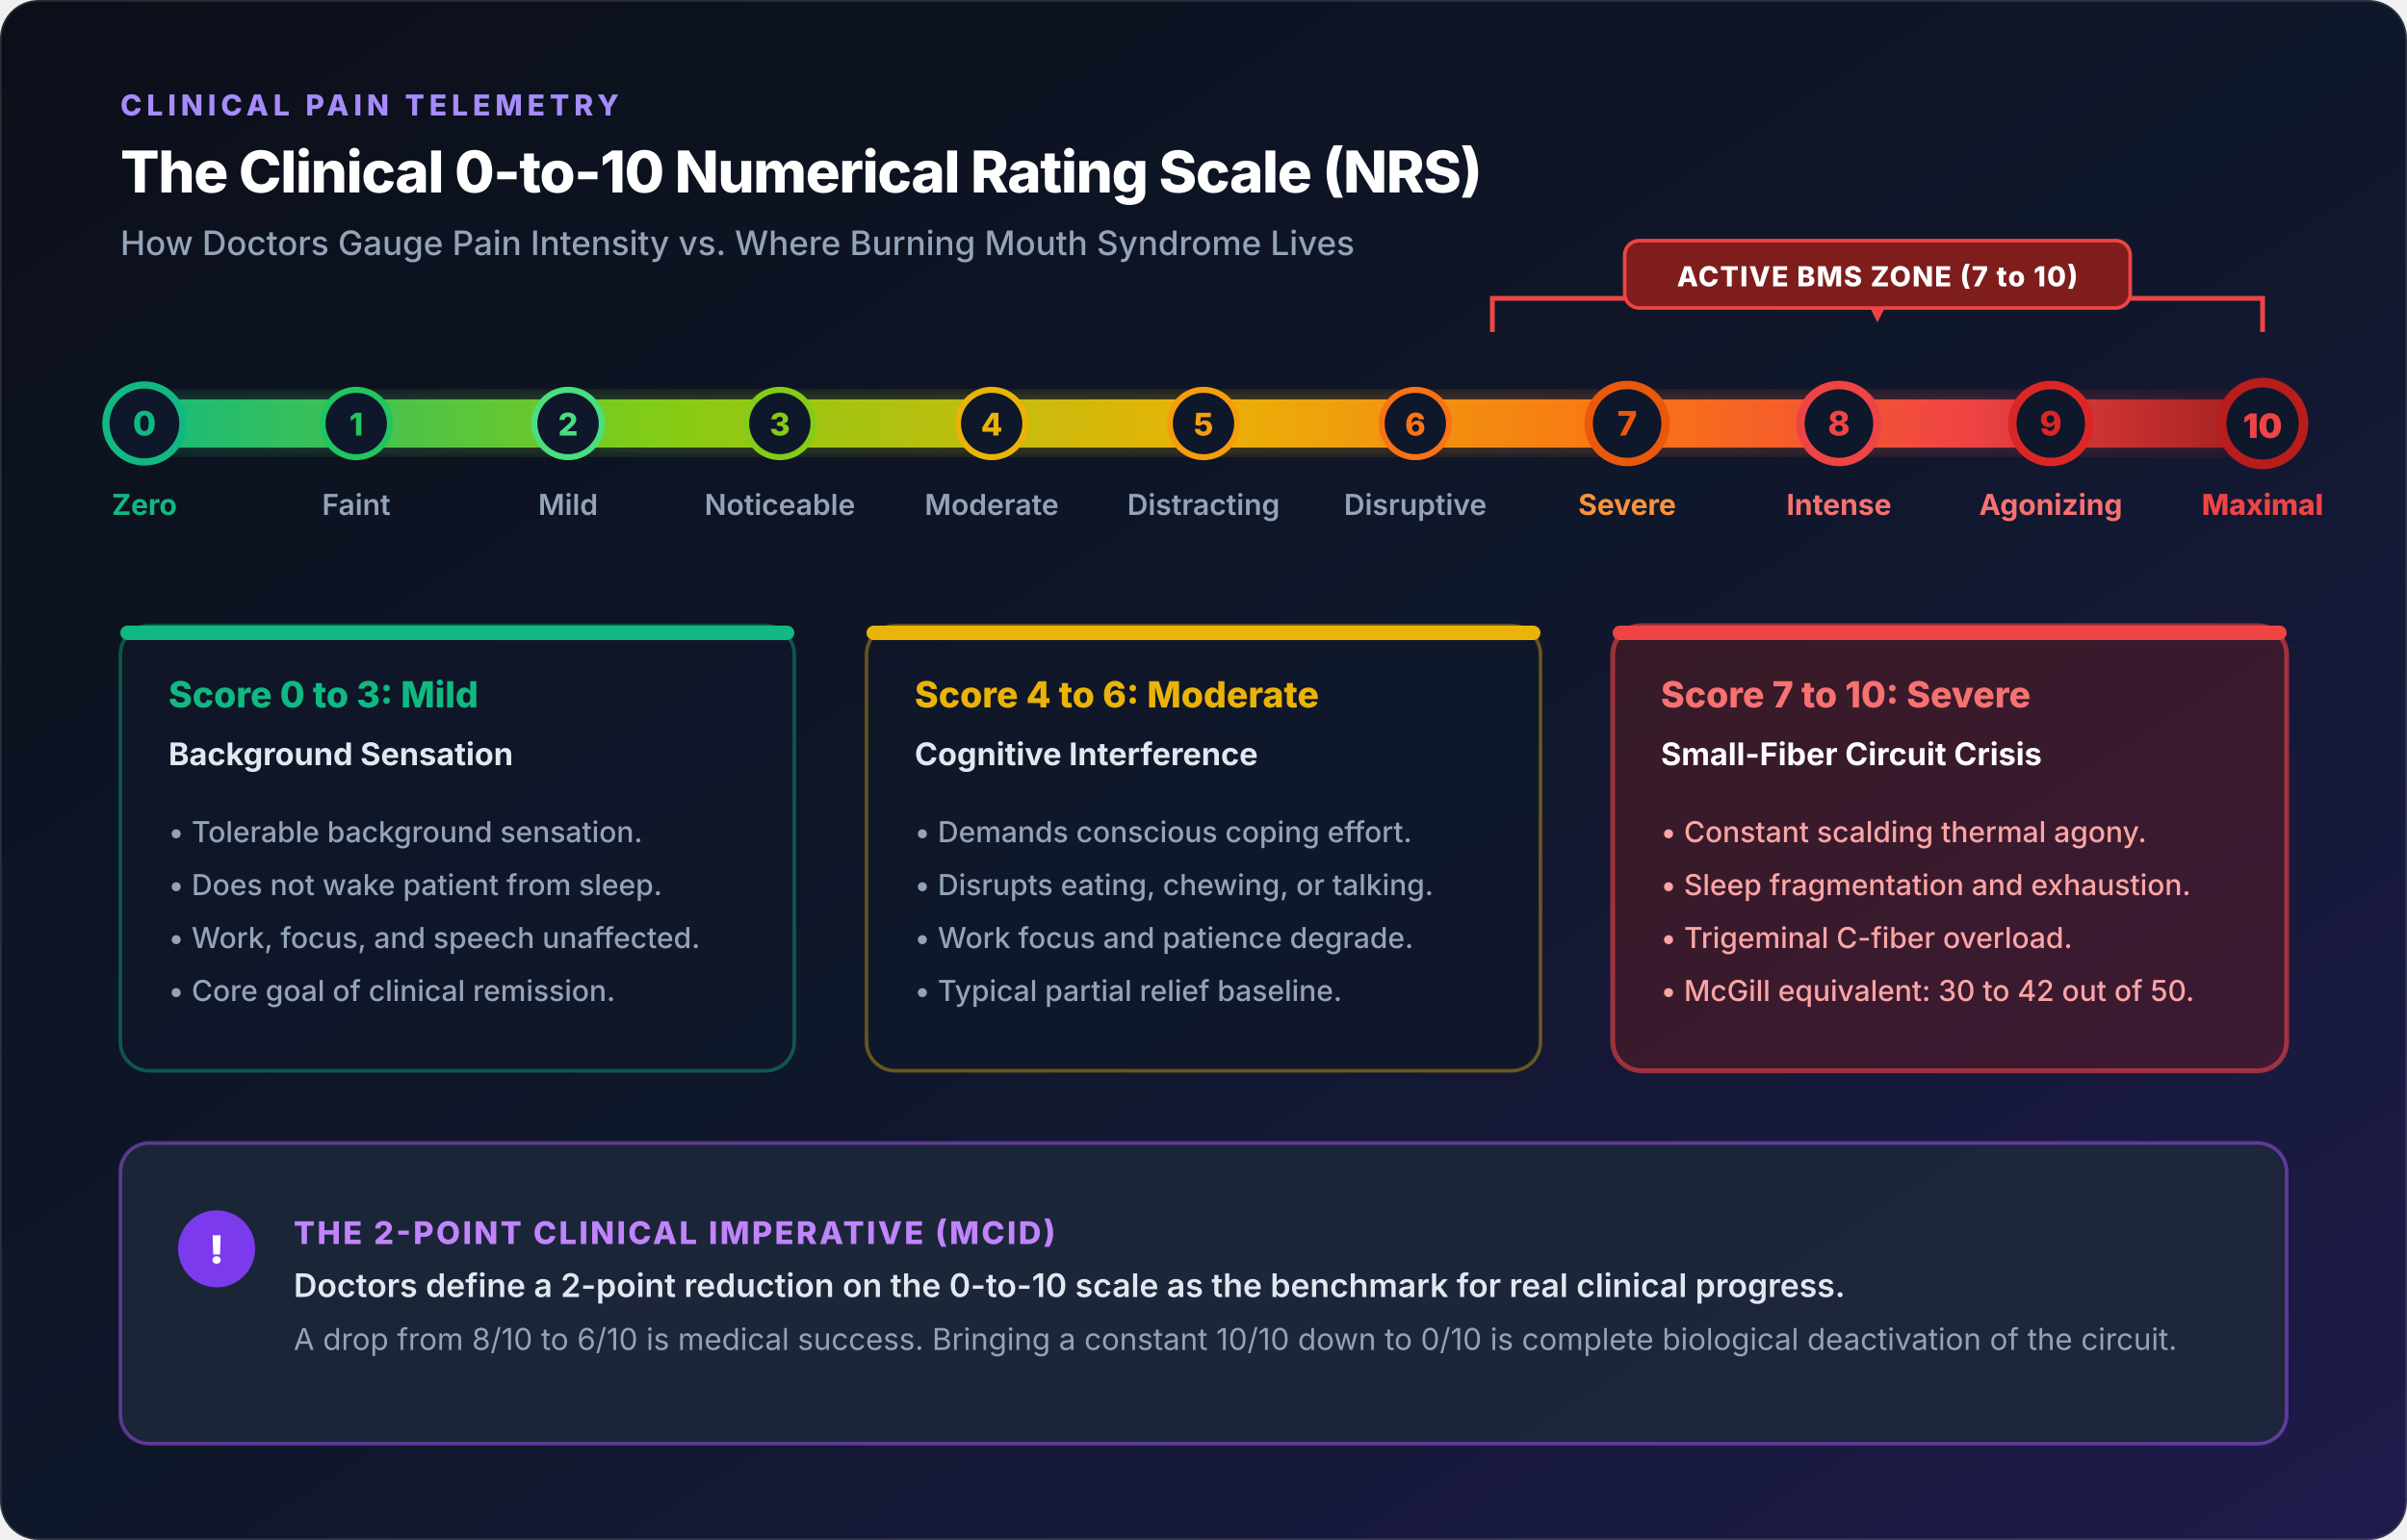
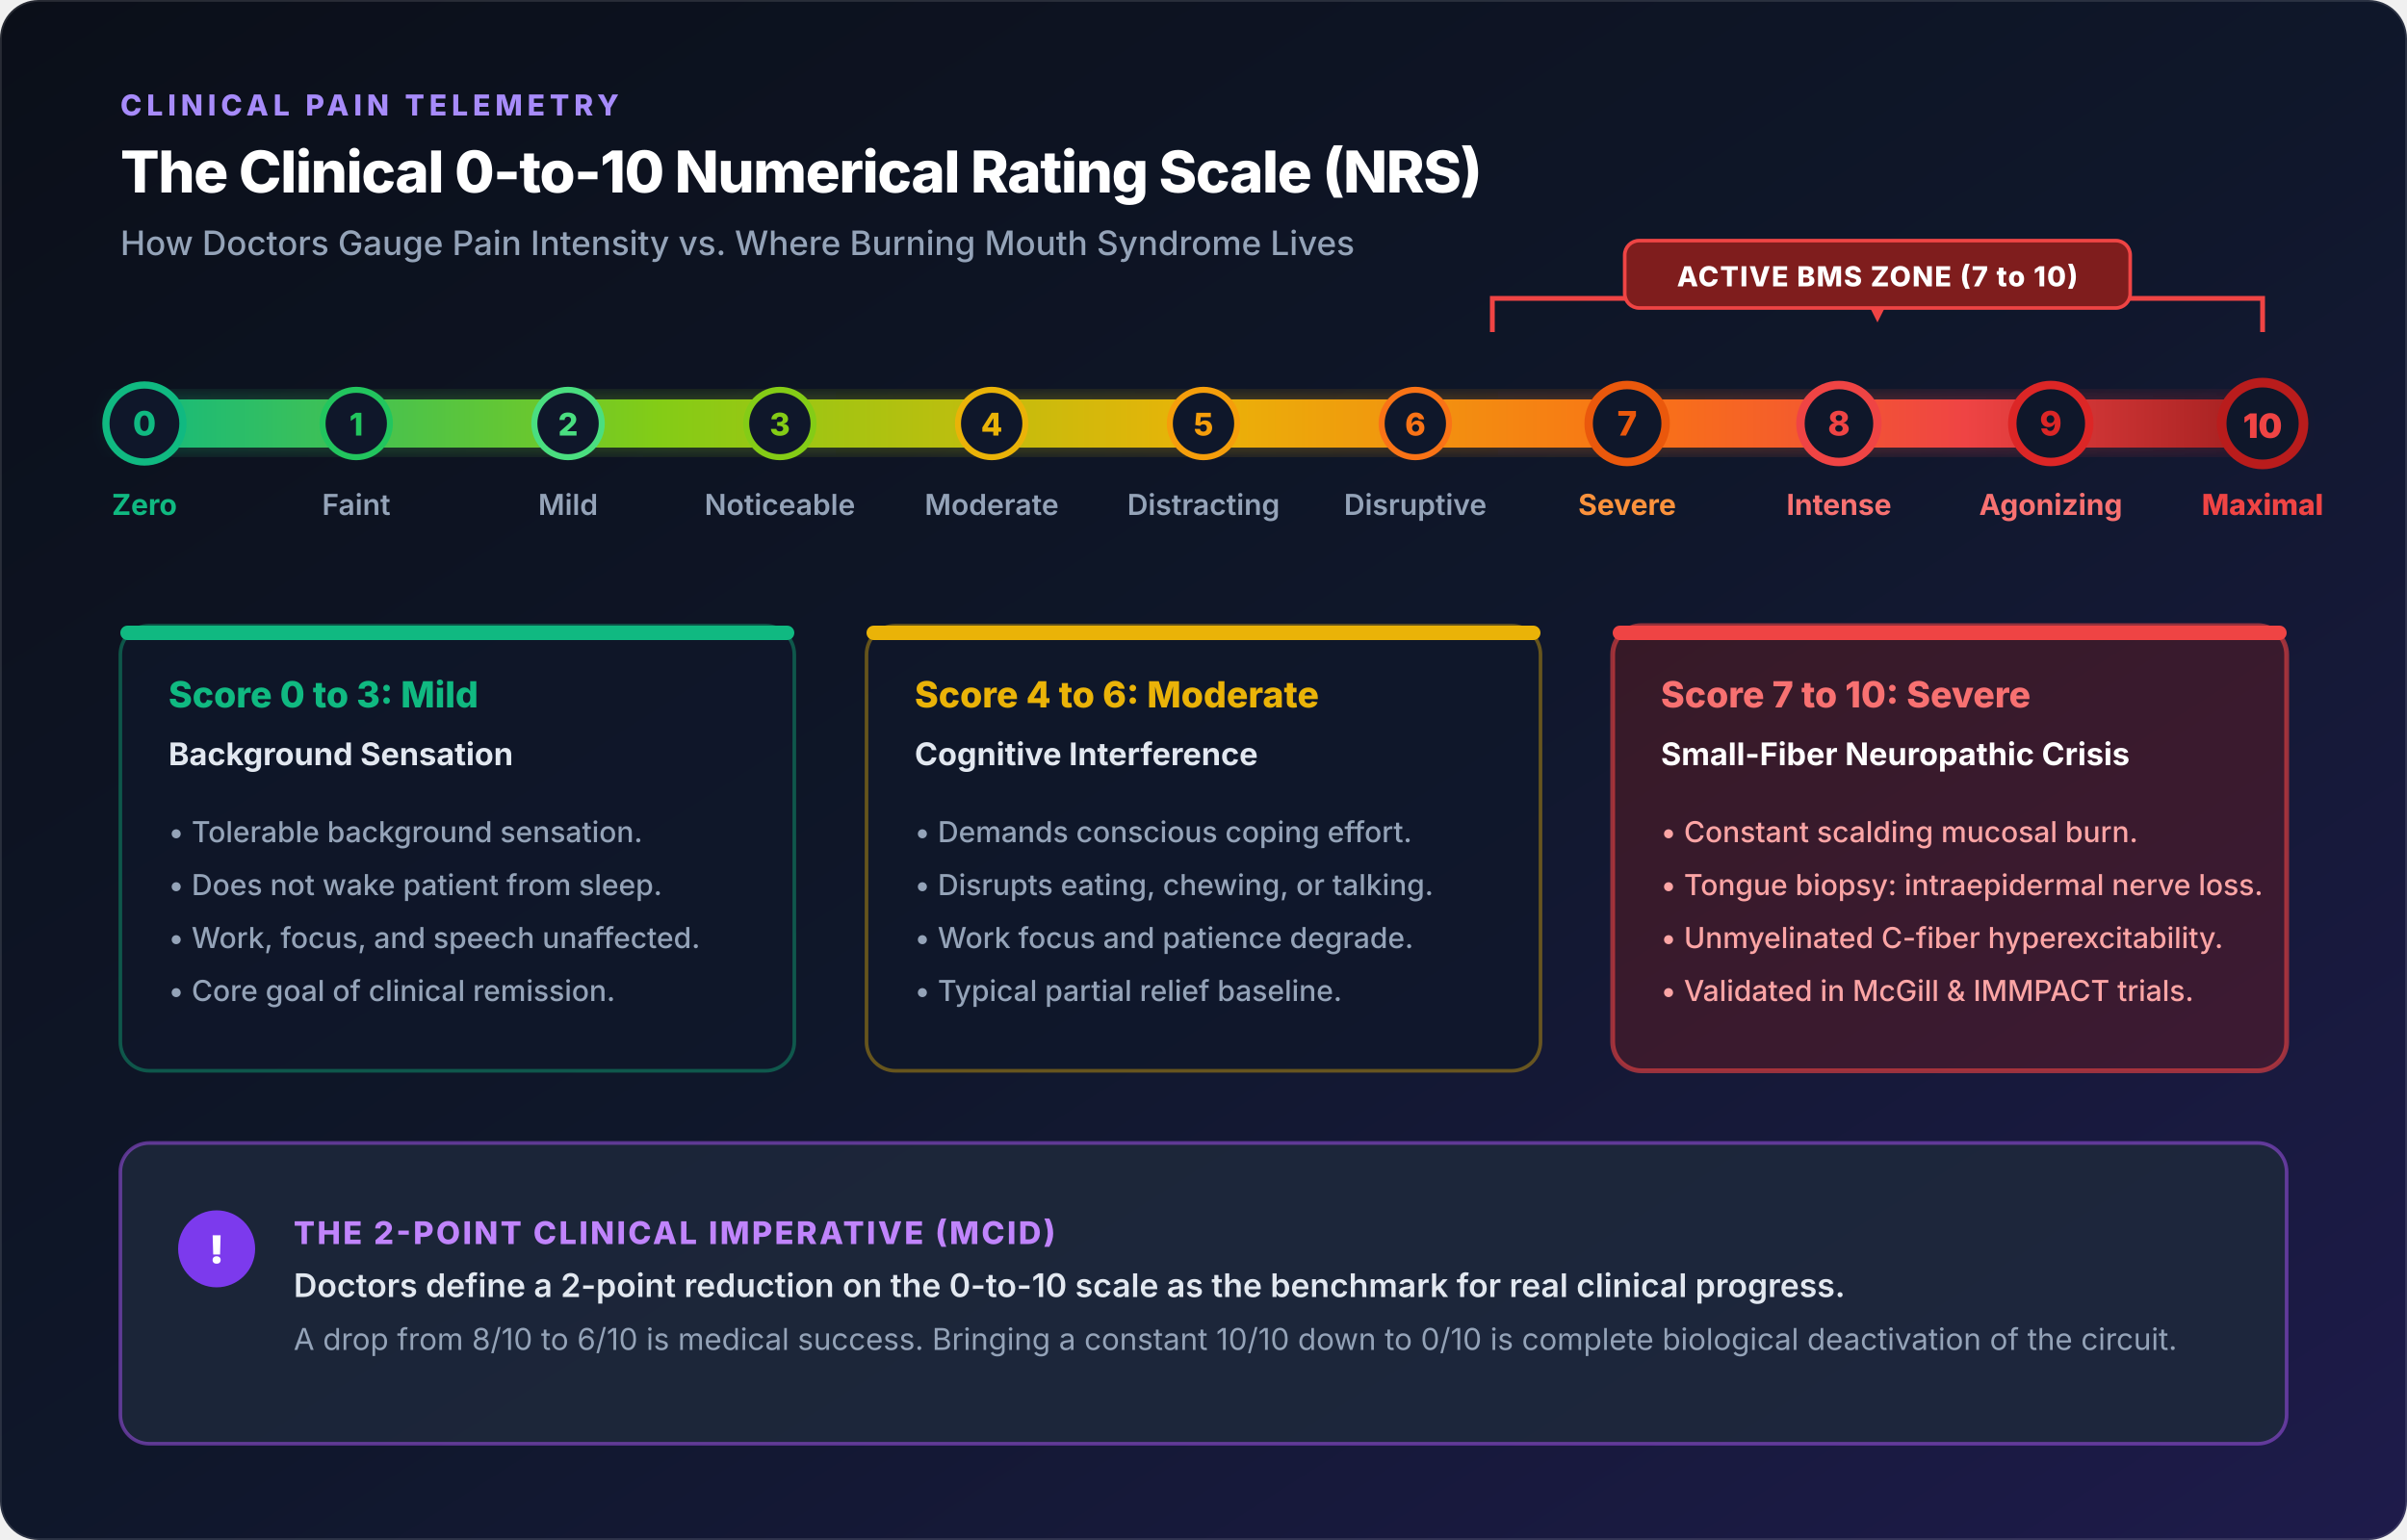
<svg xmlns="http://www.w3.org/2000/svg" viewBox="0 0 1000 640" width="100%" height="auto" style="background: #090d16; border-radius: 16px; font-family: 'Plus Jakarta Sans', system-ui, -apple-system, sans-serif;">
  <defs>
    <linearGradient id="bgGradient" x1="0%" y1="0%" x2="100%" y2="100%">
      <stop offset="0%" stop-color="#0b0f19" />
      <stop offset="50%" stop-color="#0f172a" />
      <stop offset="100%" stop-color="#1e1b4b" />
    </linearGradient>
    <linearGradient id="barGradient" x1="0%" y1="0%" x2="100%" y2="0%">
      <stop offset="0%" stop-color="#10b981" />
      <stop offset="25%" stop-color="#84cc16" />
      <stop offset="50%" stop-color="#eab308" />
      <stop offset="70%" stop-color="#f97316" />
      <stop offset="85%" stop-color="#ef4444" />
      <stop offset="100%" stop-color="#991b1b" />
    </linearGradient>
    <filter id="glow" x="-20%" y="-20%" width="140%" height="140%">
      <feGaussianBlur stdDeviation="6" result="blur" />
      <feComposite in="SourceGraphic" in2="blur" operator="over" />
    </filter>
  </defs>
  <rect width="1000" height="640" rx="16" fill="url(#bgGradient)" stroke="rgba(255,255,255,0.12)" stroke-width="1.5" />
  <g transform="translate(50, 48)">
    <text x="0" y="0" fill="#a78bfa" font-size="12" font-weight="800" letter-spacing="2">CLINICAL PAIN TELEMETRY</text>
    <text x="0" y="32" fill="#ffffff" font-size="24" font-weight="800" letter-spacing="-0.5">The Clinical 0-to-10 Numerical Rating Scale (NRS)</text>
    <text x="0" y="58" fill="#94a3b8" font-size="14" font-weight="500">How Doctors Gauge Pain Intensity vs. Where Burning Mouth Syndrome Lives</text>
  </g>
  <g transform="translate(50, 150)">
    <path d="M 570,-12 L 570,-26 L 890,-26 L 890,-12" fill="none" stroke="#ef4444" stroke-width="2" />
    <polygon points="730,-16 724,-28 736,-28" fill="#ef4444" />
    <rect x="625" y="-50" width="210" height="28" rx="6" fill="#7f1d1d" stroke="#ef4444" stroke-width="1.5" />
    <text x="730" y="-31" fill="#ffffff" font-size="11.5" font-weight="800" text-anchor="middle" letter-spacing="0.5">ACTIVE BMS ZONE (7 to 10)</text>
    <rect x="0" y="16" width="900" height="20" rx="10" fill="url(#barGradient)" filter="url(#glow)" opacity="0.45" />
    <rect x="0" y="16" width="900" height="20" rx="10" fill="url(#barGradient)" />
    <g transform="translate(10, 0)">
      <circle cx="0" cy="26" r="16" fill="#0f172a" stroke="#10b981" stroke-width="3" />
      <text x="0" y="31" fill="#10b981" font-size="14" font-weight="800" text-anchor="middle">0</text>
      <text x="0" y="64" fill="#10b981" font-size="12" font-weight="700" text-anchor="middle">Zero</text>
    </g>
    <g transform="translate(98, 0)">
      <circle cx="0" cy="26" r="14" fill="#0f172a" stroke="#22c55e" stroke-width="2.5" />
      <text x="0" y="31" fill="#22c55e" font-size="13" font-weight="800" text-anchor="middle">1</text>
      <text x="0" y="64" fill="#94a3b8" font-size="12" font-weight="600" text-anchor="middle">Faint</text>
    </g>
    <g transform="translate(186, 0)">
      <circle cx="0" cy="26" r="14" fill="#0f172a" stroke="#4ade80" stroke-width="2.5" />
      <text x="0" y="31" fill="#4ade80" font-size="13" font-weight="800" text-anchor="middle">2</text>
      <text x="0" y="64" fill="#94a3b8" font-size="12" font-weight="600" text-anchor="middle">Mild</text>
    </g>
    <g transform="translate(274, 0)">
      <circle cx="0" cy="26" r="14" fill="#0f172a" stroke="#84cc16" stroke-width="2.5" />
      <text x="0" y="31" fill="#84cc16" font-size="13" font-weight="800" text-anchor="middle">3</text>
      <text x="0" y="64" fill="#94a3b8" font-size="12" font-weight="600" text-anchor="middle">Noticeable</text>
    </g>
    <g transform="translate(362, 0)">
      <circle cx="0" cy="26" r="14" fill="#0f172a" stroke="#eab308" stroke-width="2.5" />
      <text x="0" y="31" fill="#eab308" font-size="13" font-weight="800" text-anchor="middle">4</text>
      <text x="0" y="64" fill="#94a3b8" font-size="12" font-weight="600" text-anchor="middle">Moderate</text>
    </g>
    <g transform="translate(450, 0)">
      <circle cx="0" cy="26" r="14" fill="#0f172a" stroke="#f59e0b" stroke-width="2.5" />
      <text x="0" y="31" fill="#f59e0b" font-size="13" font-weight="800" text-anchor="middle">5</text>
      <text x="0" y="64" fill="#94a3b8" font-size="12" font-weight="600" text-anchor="middle">Distracting</text>
    </g>
    <g transform="translate(538, 0)">
      <circle cx="0" cy="26" r="14" fill="#0f172a" stroke="#f97316" stroke-width="2.5" />
      <text x="0" y="31" fill="#f97316" font-size="13" font-weight="800" text-anchor="middle">6</text>
      <text x="0" y="64" fill="#94a3b8" font-size="12" font-weight="600" text-anchor="middle">Disruptive</text>
    </g>
    <g transform="translate(626, 0)">
      <circle cx="0" cy="26" r="16" fill="#0f172a" stroke="#ea580c" stroke-width="3.5" />
      <text x="0" y="31" fill="#ea580c" font-size="14" font-weight="800" text-anchor="middle">7</text>
      <text x="0" y="64" fill="#fb923c" font-size="12" font-weight="700" text-anchor="middle">Severe</text>
    </g>
    <g transform="translate(714, 0)">
      <circle cx="0" cy="26" r="16" fill="#0f172a" stroke="#ef4444" stroke-width="3.5" />
      <text x="0" y="31" fill="#ef4444" font-size="14" font-weight="800" text-anchor="middle">8</text>
      <text x="0" y="64" fill="#f87171" font-size="12" font-weight="700" text-anchor="middle">Intense</text>
    </g>
    <g transform="translate(802, 0)">
      <circle cx="0" cy="26" r="16" fill="#0f172a" stroke="#dc2626" stroke-width="3.5" />
      <text x="0" y="31" fill="#dc2626" font-size="14" font-weight="800" text-anchor="middle">9</text>
      <text x="0" y="64" fill="#f87171" font-size="12" font-weight="700" text-anchor="middle">Agonizing</text>
    </g>
    <g transform="translate(890, 0)">
      <circle cx="0" cy="26" r="17" fill="#0f172a" stroke="#b91c1c" stroke-width="4" />
      <text x="0" y="32" fill="#ef4444" font-size="14" font-weight="900" text-anchor="middle">10</text>
      <text x="0" y="64" fill="#ef4444" font-size="12" font-weight="800" text-anchor="middle">Maximal</text>
    </g>
  </g>
  <g transform="translate(50, 260)">
    <g transform="translate(0, 0)">
      <rect width="280" height="185" rx="12" fill="rgba(15, 23, 42, 0.75)" stroke="rgba(16, 185, 129, 0.4)" stroke-width="1.5" />
      <rect x="0" y="0" width="280" height="6" rx="3" fill="#10b981" />
      <text x="20" y="34" fill="#10b981" font-size="15" font-weight="800">Score 0 to 3: Mild</text>
      <text x="20" y="58" fill="#e2e8f0" font-size="13" font-weight="700">Background Sensation</text>
      <text x="20" y="90" fill="#94a3b8" font-size="12" font-weight="500">
        <tspan x="20" dy="0">• Tolerable background sensation.</tspan>
        <tspan x="20" dy="22">• Does not wake patient from sleep.</tspan>
        <tspan x="20" dy="22">• Work, focus, and speech unaffected.</tspan>
        <tspan x="20" dy="22">• Core goal of clinical remission.</tspan>
      </text>
    </g>
    <g transform="translate(310, 0)">
      <rect width="280" height="185" rx="12" fill="rgba(15, 23, 42, 0.75)" stroke="rgba(234, 179, 8, 0.4)" stroke-width="1.5" />
      <rect x="0" y="0" width="280" height="6" rx="3" fill="#eab308" />
      <text x="20" y="34" fill="#eab308" font-size="15" font-weight="800">Score 4 to 6: Moderate</text>
      <text x="20" y="58" fill="#e2e8f0" font-size="13" font-weight="700">Cognitive Interference</text>
      <text x="20" y="90" fill="#94a3b8" font-size="12" font-weight="500">
        <tspan x="20" dy="0">• Demands conscious coping effort.</tspan>
        <tspan x="20" dy="22">• Disrupts eating, chewing, or talking.</tspan>
        <tspan x="20" dy="22">• Work focus and patience degrade.</tspan>
        <tspan x="20" dy="22">• Typical partial relief baseline.</tspan>
      </text>
    </g>
    <g transform="translate(620, 0)">
      <rect width="280" height="185" rx="12" fill="rgba(127, 29, 29, 0.35)" stroke="rgba(239, 68, 68, 0.6)" stroke-width="2" />
      <rect x="0" y="0" width="280" height="6" rx="3" fill="#ef4444" />
      <text x="20" y="34" fill="#f87171" font-size="15" font-weight="800">Score 7 to 10: Severe</text>
-       <text x="20" y="58" fill="#ffffff" font-size="13" font-weight="700">Small-Fiber Circuit Crisis</text>
+       <text x="20" y="58" fill="#ffffff" font-size="13" font-weight="700">Small-Fiber Neuropathic Crisis</text>
      <text x="20" y="90" fill="#fca5a5" font-size="12" font-weight="500">
-         <tspan x="20" dy="0">• Constant scalding thermal agony.</tspan>
-         <tspan x="20" dy="22">• Sleep fragmentation and exhaustion.</tspan>
-         <tspan x="20" dy="22">• Trigeminal C-fiber overload.</tspan>
-         <tspan x="20" dy="22">• McGill equivalent: 30 to 42 out of 50.</tspan>
+         <tspan x="20" dy="0">• Constant scalding mucosal burn.</tspan>
+         <tspan x="20" dy="22">• Tongue biopsy: intraepidermal nerve loss.</tspan>
+         <tspan x="20" dy="22">• Unmyelinated C-fiber hyperexcitability.</tspan>
+         <tspan x="20" dy="22">• Validated in McGill &amp; IMMPACT trials.</tspan>
      </text>
    </g>
  </g>
  <g transform="translate(50, 475)">
    <rect width="900" height="125" rx="12" fill="rgba(30, 41, 59, 0.85)" stroke="rgba(168, 85, 247, 0.5)" stroke-width="1.5" />
    <g transform="translate(24, 28)">
      <circle cx="16" cy="16" r="16" fill="#7c3aed" />
      <text x="16" y="22" fill="#ffffff" font-size="16" font-weight="900" text-anchor="middle">!</text>
      <text x="48" y="14" fill="#c084fc" font-size="13" font-weight="800" letter-spacing="1">THE 2-POINT CLINICAL IMPERATIVE (MCID)</text>
      <text x="48" y="36" fill="#e2e8f0" font-size="13.5" font-weight="600">Doctors define a 2-point reduction on the 0-to-10 scale as the benchmark for real clinical progress.</text>
      <text x="48" y="58" fill="#94a3b8" font-size="12.5">A drop from 8/10 to 6/10 is medical success. Bringing a constant 10/10 down to 0/10 is complete biological deactivation of the circuit.</text>
    </g>
  </g>
</svg>
